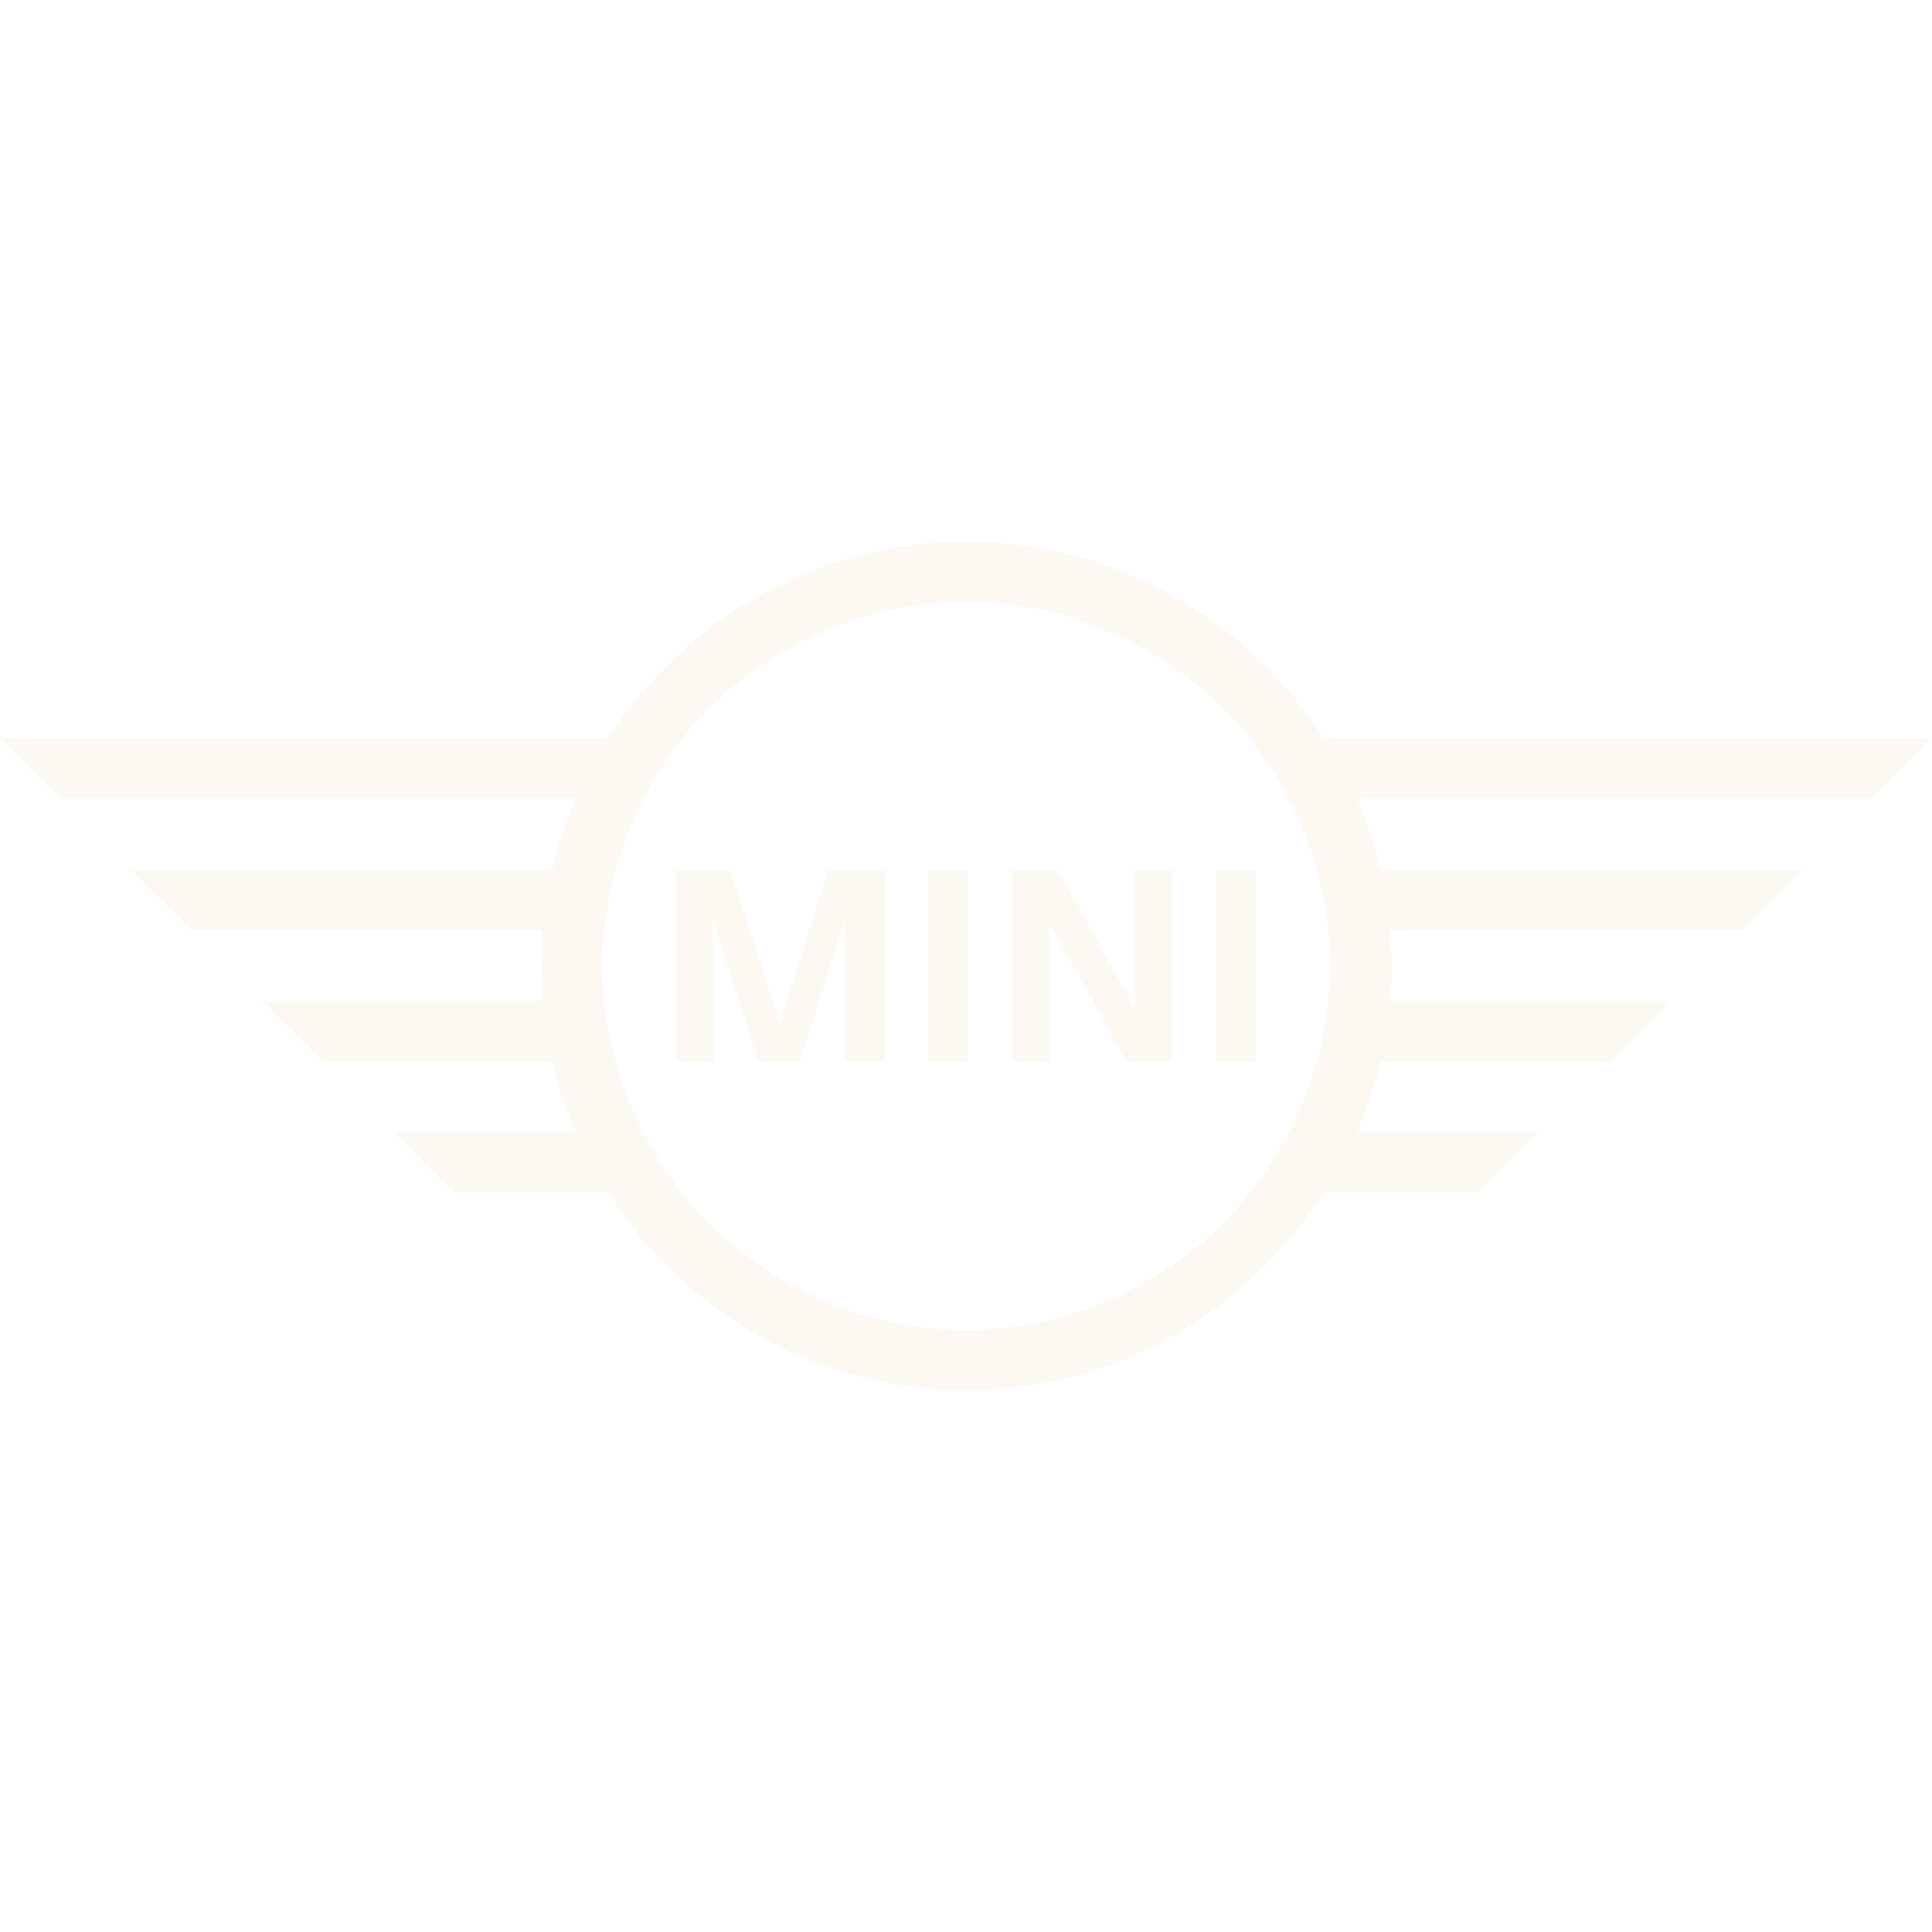
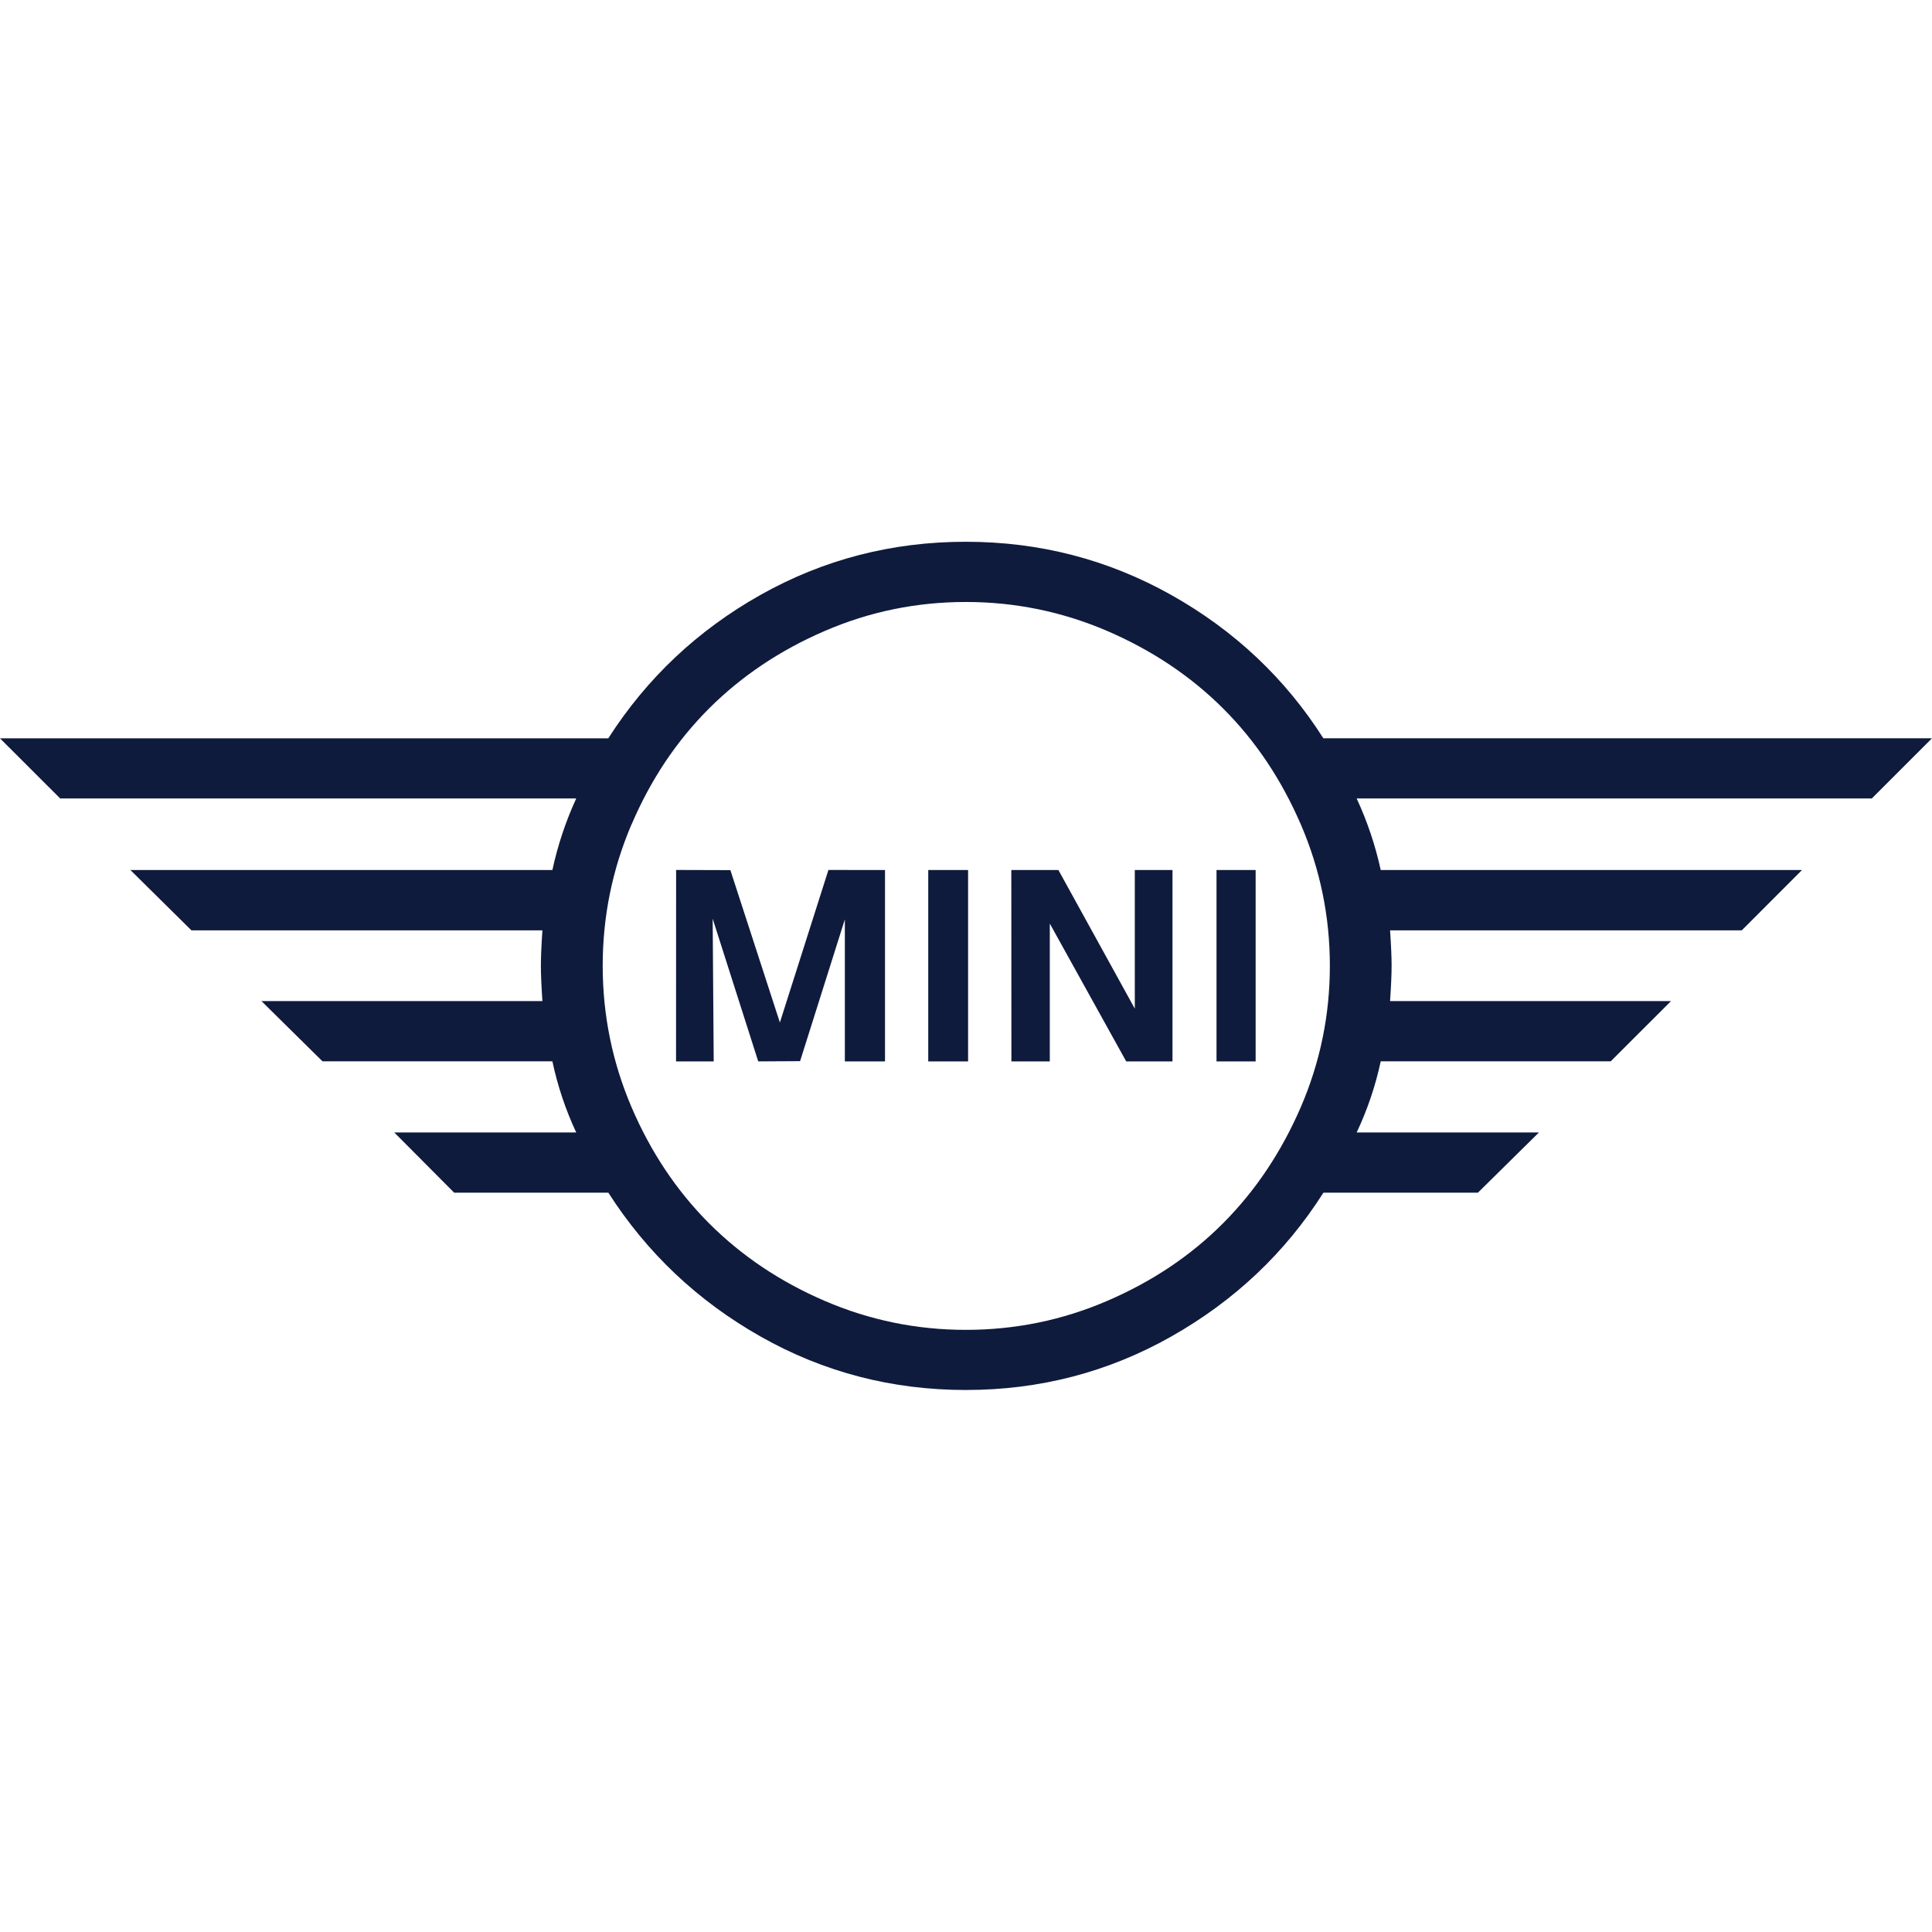
- <svg xmlns="http://www.w3.org/2000/svg" viewBox="0 0 24 24" fill="#fcf9f3">
+ <svg xmlns="http://www.w3.org/2000/svg" viewBox="0 0 24 24" fill="#0f1b3d">
  <path d="M0 9.172h7.556c.48-.749 1.111-1.343 1.893-1.783.782-.439 1.631-.659 2.548-.659.916 0 1.767.22 2.553.661.785.441 1.415 1.035 1.889 1.78H24l-.748.748h-6.399a4.278 4.278 0 0 1 .299.889h5.233l-.748.749h-4.369c.013.193.019.34.019.439 0 .1-.006.247-.019.44h3.49l-.749.748h-2.857a4.066 4.066 0 0 1-.299.884h2.264l-.758.748H16.44c-.474.746-1.104 1.342-1.889 1.786-.785.444-1.636.665-2.553.665-.917 0-1.766-.221-2.548-.663-.783-.443-1.413-1.039-1.893-1.788H5.642l-.744-.748h2.26a4.093 4.093 0 0 1-.296-.884H4.006l-.758-.748h3.49c-.013-.193-.019-.34-.019-.44 0-.1.006-.246.019-.439h-4.36l-.758-.749h5.242a4.306 4.306 0 0 1 .296-.889H.748zm7.844 1.071c-.238.558-.357 1.143-.357 1.754 0 .611.119 1.196.357 1.754.238.557.559 1.039.963 1.444.404.405.884.727 1.44.966.556.239 1.14.359 1.752.359.61 0 1.195-.119 1.753-.359.557-.239 1.039-.561 1.442-.966.404-.405.725-.887.966-1.444.24-.558.36-1.143.36-1.754 0-.611-.12-1.196-.36-1.754-.241-.558-.562-1.039-.966-1.442-.404-.403-.885-.724-1.442-.964-.558-.239-1.143-.359-1.753-.359-.611 0-1.195.119-1.751.359-.556.239-1.036.561-1.44.964-.404.404-.725.884-.963 1.442zm.554 2.942h.468l-.013-1.773.566 1.773.52-.003.556-1.761v1.764h.499v-2.377l-.703-.001-.603 1.895-.615-1.893-.674-.002zm3.133 0h.495v-2.377h-.495zm1.033 0h.477v-1.712l.949 1.712h.575v-2.377h-.468v1.722l-.949-1.722h-.585zm2.548 0h.486v-2.377h-.486z" />
</svg>
